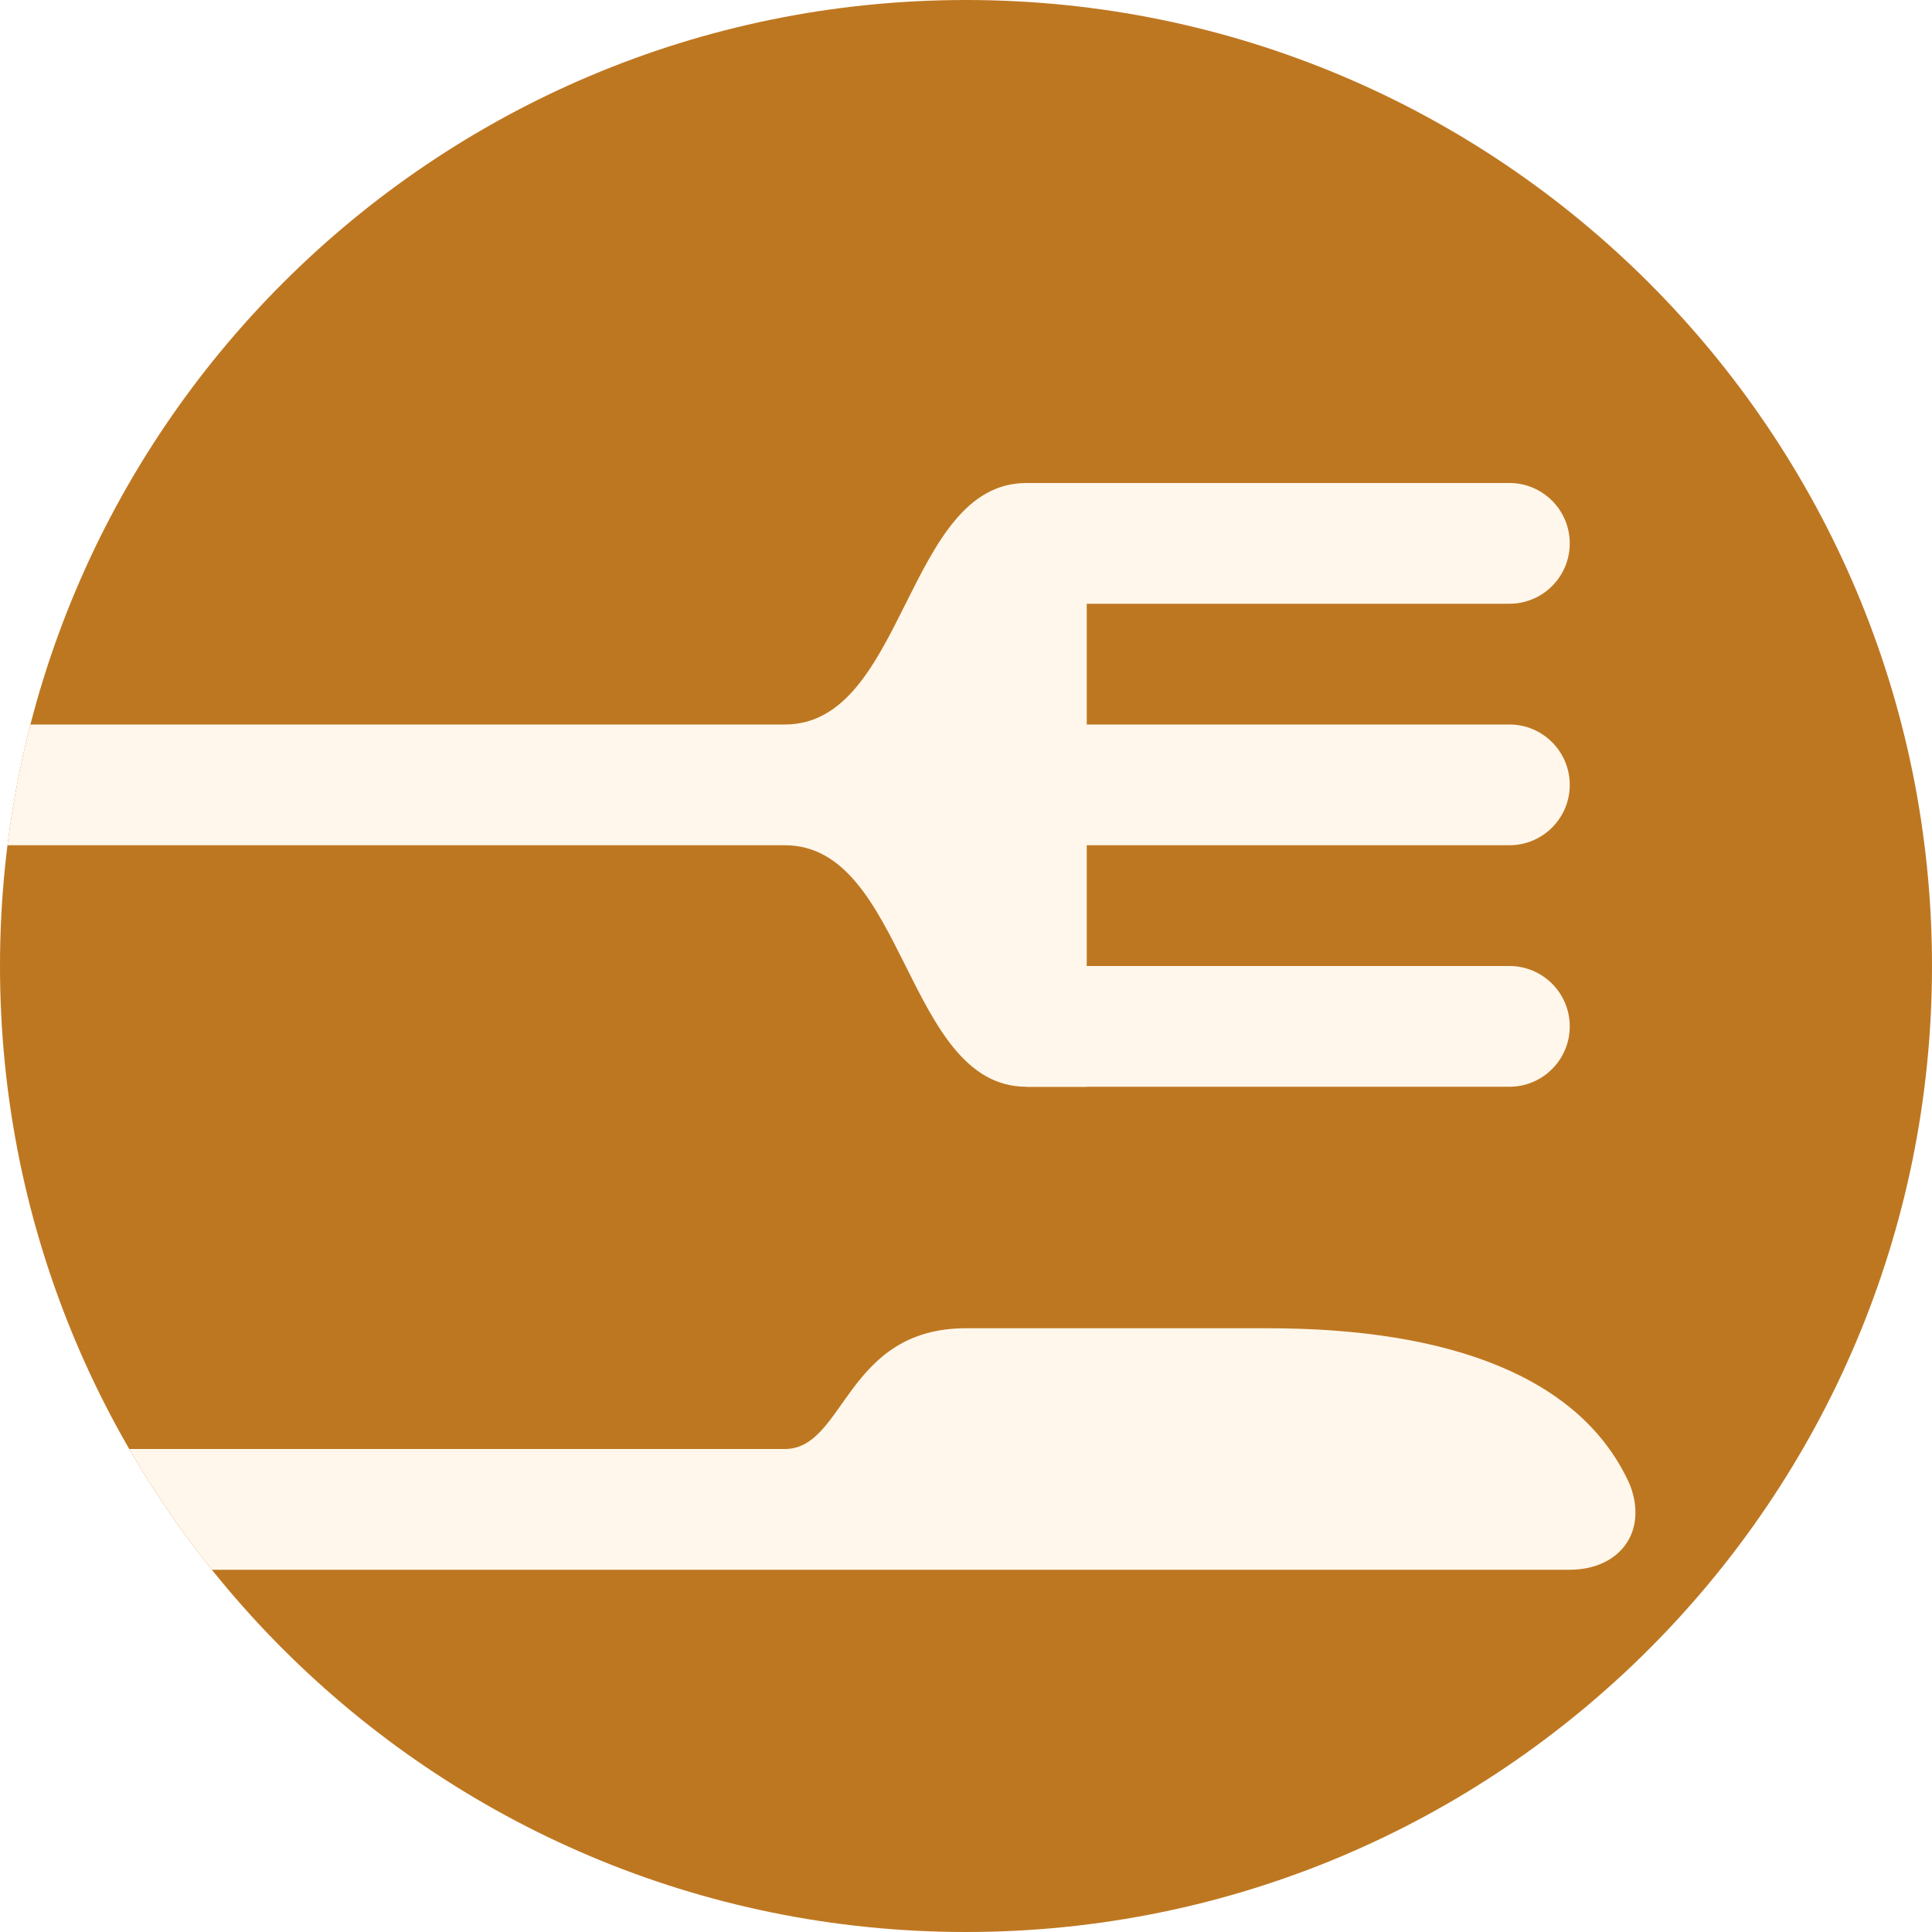
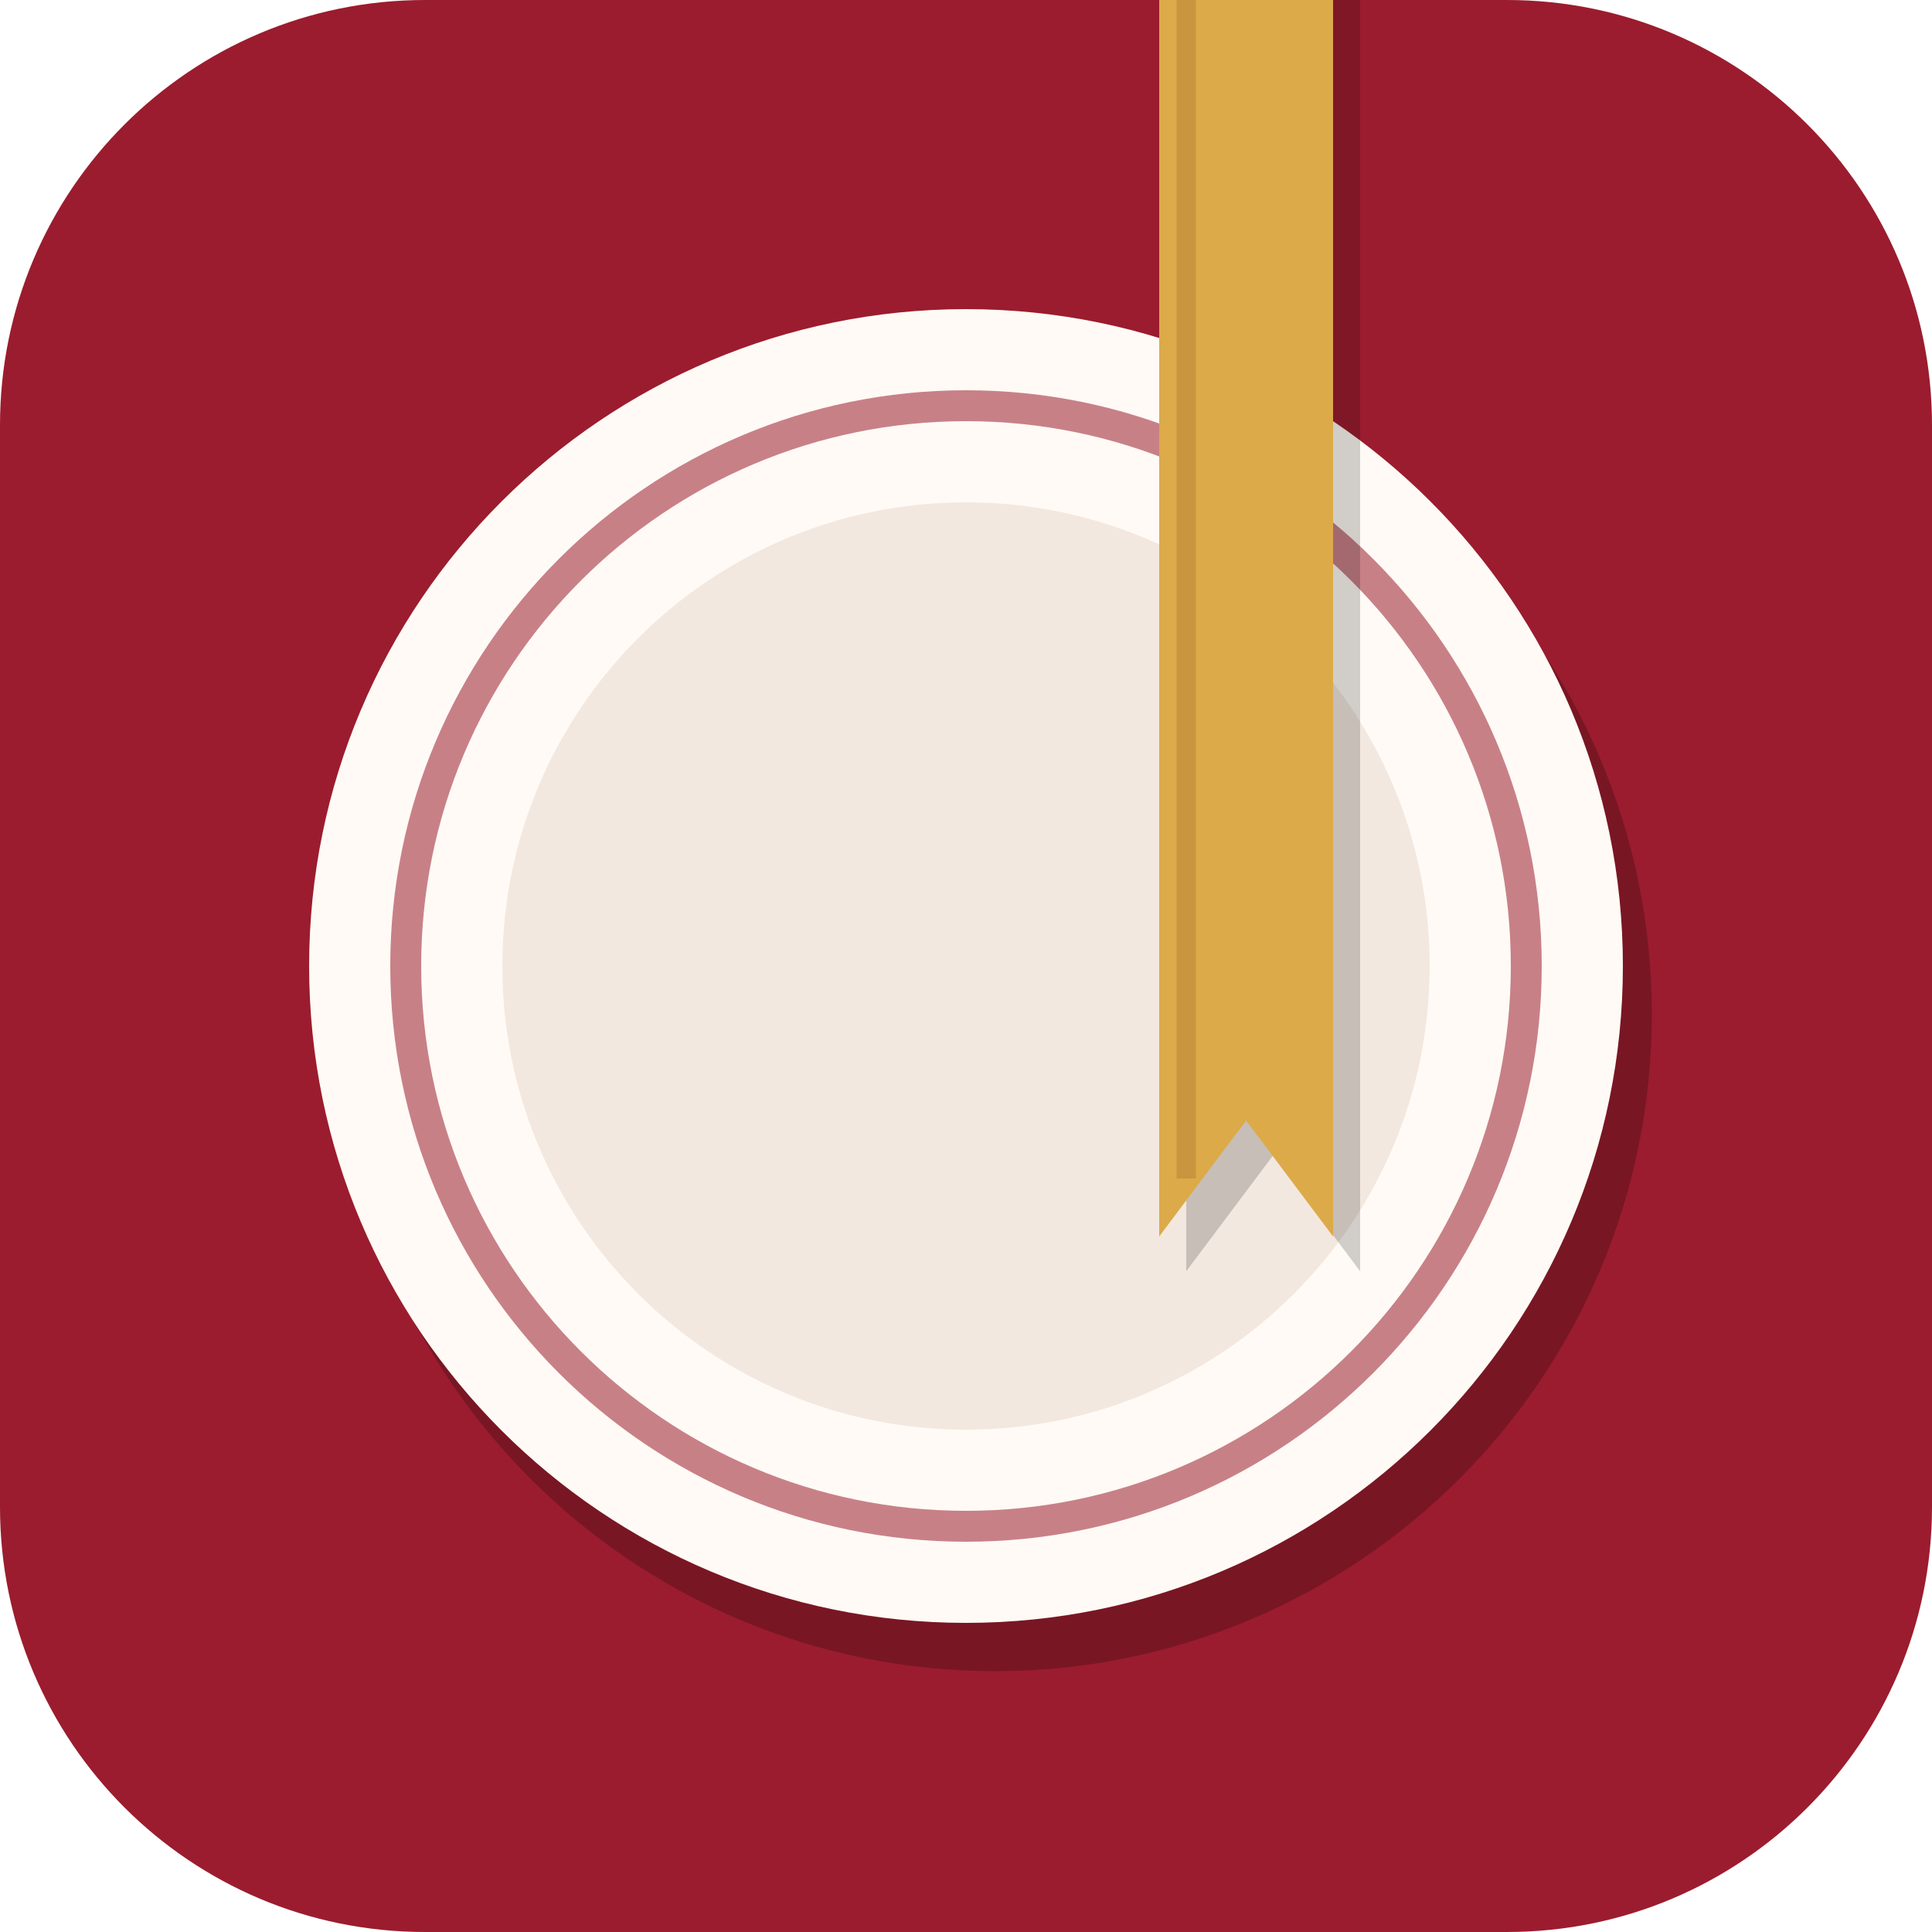
- <svg xmlns="http://www.w3.org/2000/svg" viewBox="0 0 32 32" width="32" height="32" role="img" aria-label="Menupedia">
+ <svg xmlns="http://www.w3.org/2000/svg" viewBox="0 0 100 100" width="100" height="100" role="img" aria-label="Menupedia">
  <defs>
-     <clipPath id="p">
-       <circle cx="16" cy="16" r="16" />
+     <clipPath id="m">
+       <rect width="100" height="100" rx="22" />
    </clipPath>
  </defs>
-   <circle cx="16" cy="16" r="16" fill="#BE7721" />
-   <g clip-path="url(#p)" fill="#FFF7EB">
-     <path d="M0 12H13C15 12 15 8 17 8H18V18H17C15 18 15 14 13 14H0Z" />
-     <path d="M17 8H25a1 1 0 0 1 0 2H17Z" />
-     <path d="M17 12H25a1 1 0 0 1 0 2H17Z" />
-     <path d="M17 16H25a1 1 0 0 1 0 2H17Z" />
-     <path d="M0 24H13C14 24 14 22 16 22H21C24 22 26.2 22.8 27 24.6C27.3 25.4 26.8 26 26 26H0Z" />
+   <g clip-path="url(#m)">
+     <rect width="100" height="100" fill="#9b1c2e" />
+     <circle cx="51.5" cy="52.5" r="34" fill="#000" opacity=".22" />
+     <circle cx="50" cy="50" r="34" fill="#fffaf5" />
+     <circle cx="50" cy="50" r="24" fill="#f3e8e0" />
+     <circle cx="50" cy="50" r="29" fill="none" stroke="#9b1c2e" stroke-opacity=".55" stroke-width="1.6" />
+     <path d="M60 -2H69V64L64.5 58L60 64Z" fill="#000" opacity=".18" transform="translate(1.4 1.8)" />
+     <path d="M60 -2H69V64L64.5 58L60 64Z" fill="#dcaa48" />
+     <path d="M61.4 -2V61" stroke="#c9963f" stroke-width="1" />
  </g>
</svg>
